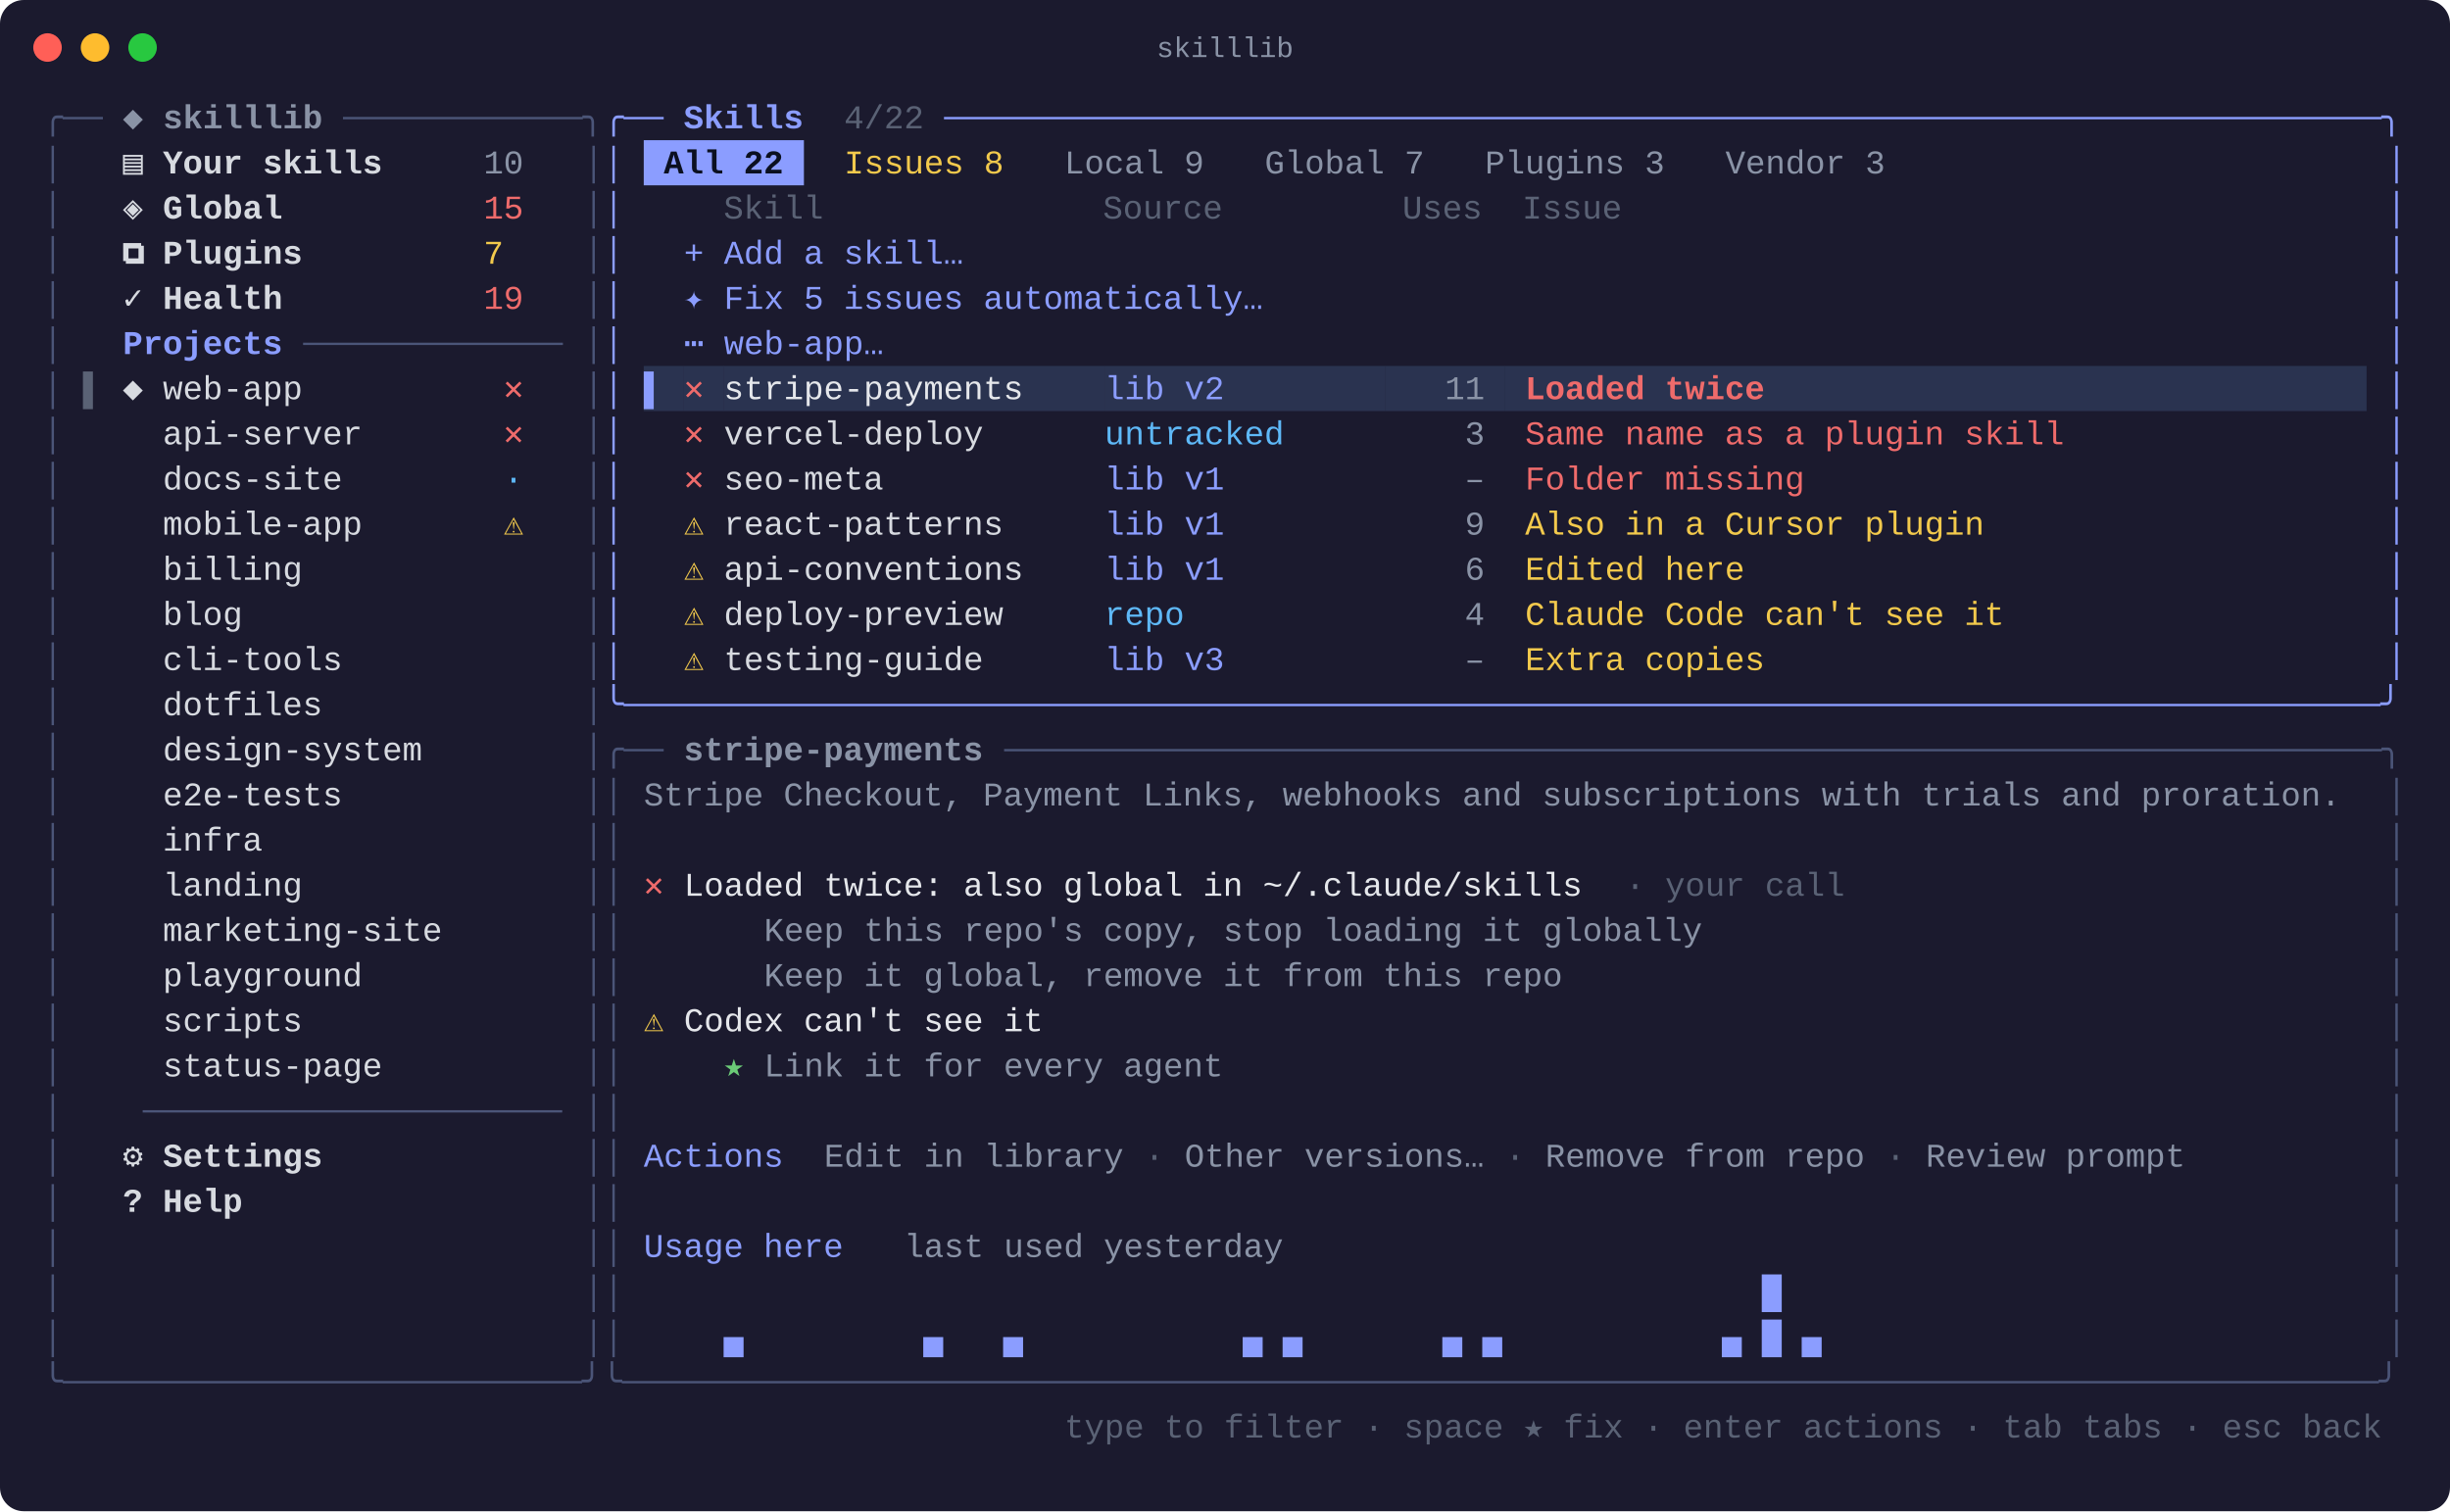
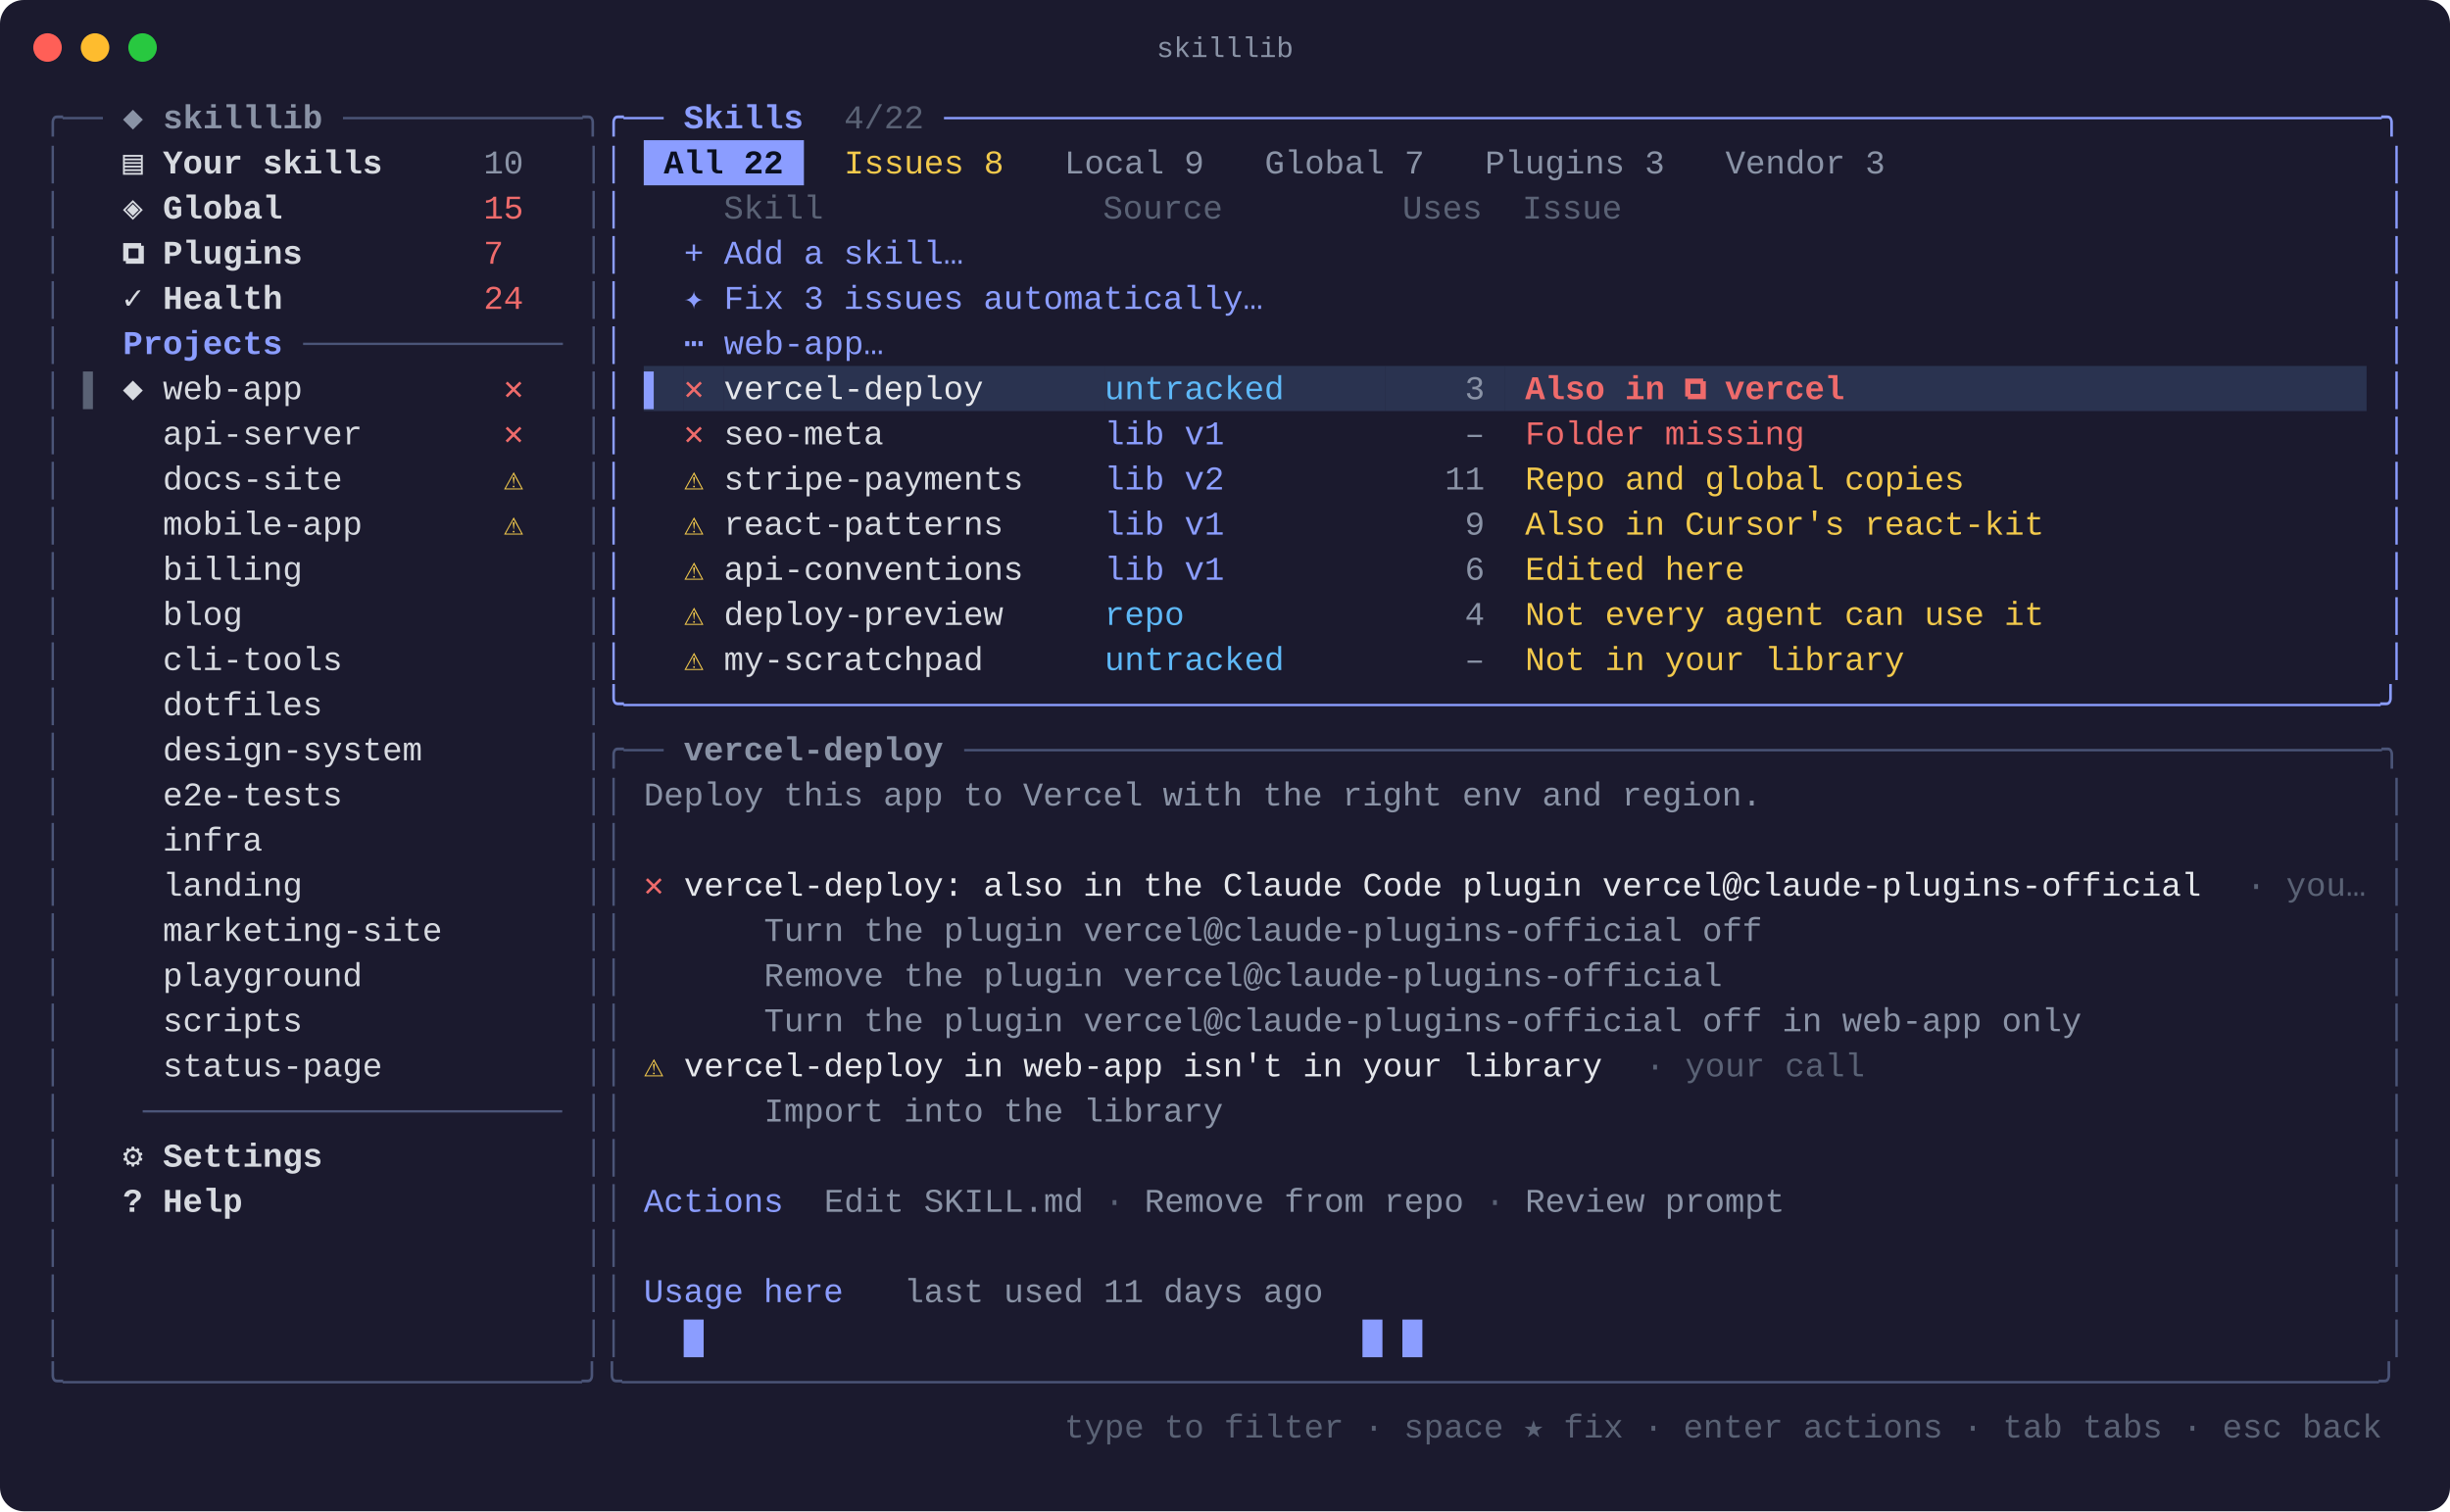
<svg xmlns="http://www.w3.org/2000/svg" width="1031" height="636" viewBox="0 0 1031 636" font-family="SFMono-Regular, Menlo, Consolas, 'Liberation Mono', monospace" font-size="14">
  <rect width="1031" height="636" rx="10" fill="#1b1a2e" />
  <circle cx="20" cy="20" r="6" fill="#ff5f57" />
  <circle cx="40" cy="20" r="6" fill="#febc2e" />
  <circle cx="60" cy="20" r="6" fill="#28c840" />
  <text x="515.5" y="24" fill="#8a93a6" font-size="12" text-anchor="middle">skilllib</text>
  <text x="18.0" y="54.0" fill="#4b5578" xml:space="preserve" textLength="25.3" lengthAdjust="spacingAndGlyphs">╭──</text>
  <text x="43.3" y="54.0" fill="#8a93a6" font-weight="bold" xml:space="preserve" textLength="101.2" lengthAdjust="spacingAndGlyphs"> ◆ skilllib </text>
  <text x="144.4" y="54.0" fill="#4b5578" xml:space="preserve" textLength="109.6" lengthAdjust="spacingAndGlyphs">────────────╮</text>
  <text x="254.0" y="54.0" fill="#8b9dff" xml:space="preserve" textLength="25.3" lengthAdjust="spacingAndGlyphs">╭──</text>
  <text x="279.3" y="54.0" fill="#8b9dff" font-weight="bold" xml:space="preserve" textLength="67.4" lengthAdjust="spacingAndGlyphs"> Skills </text>
  <text x="346.8" y="54.0" fill="#5a6275" xml:space="preserve" textLength="50.6" lengthAdjust="spacingAndGlyphs"> 4/22 </text>
  <text x="397.3" y="54.0" fill="#8b9dff" xml:space="preserve" textLength="615.4" lengthAdjust="spacingAndGlyphs">────────────────────────────────────────────────────────────────────────╮</text>
  <text x="18.0" y="73.0" fill="#4b5578" xml:space="preserve" textLength="8.4" lengthAdjust="spacingAndGlyphs">│</text>
  <text x="51.7" y="73.0" fill="#d7dae0" font-weight="bold" xml:space="preserve" textLength="151.7" lengthAdjust="spacingAndGlyphs">▤ Your skills     </text>
  <text x="203.5" y="73.0" fill="#8a93a6" xml:space="preserve" textLength="33.7" lengthAdjust="spacingAndGlyphs">10  </text>
  <text x="245.6" y="73.0" fill="#4b5578" xml:space="preserve" textLength="8.4" lengthAdjust="spacingAndGlyphs">│</text>
  <text x="254.0" y="73.0" fill="#8b9dff" xml:space="preserve" textLength="8.4" lengthAdjust="spacingAndGlyphs">│</text>
  <rect x="270.9" y="59.0" width="67.4" height="19" fill="#8b9dff" />
  <text x="270.9" y="73.0" fill="#0b1020" font-weight="bold" xml:space="preserve" textLength="67.4" lengthAdjust="spacingAndGlyphs"> All 22 </text>
  <text x="346.8" y="73.0" fill="#f2c94c" xml:space="preserve" textLength="84.3" lengthAdjust="spacingAndGlyphs"> Issues 8 </text>
  <text x="439.5" y="73.0" fill="#8a93a6" xml:space="preserve" textLength="75.9" lengthAdjust="spacingAndGlyphs"> Local 9 </text>
  <text x="523.8" y="73.0" fill="#8a93a6" xml:space="preserve" textLength="84.3" lengthAdjust="spacingAndGlyphs"> Global 7 </text>
  <text x="616.5" y="73.0" fill="#8a93a6" xml:space="preserve" textLength="92.7" lengthAdjust="spacingAndGlyphs"> Plugins 3 </text>
  <text x="717.7" y="73.0" fill="#8a93a6" xml:space="preserve" textLength="84.3" lengthAdjust="spacingAndGlyphs"> Vendor 3 </text>
  <text x="1004.3" y="73.0" fill="#8b9dff" xml:space="preserve" textLength="8.4" lengthAdjust="spacingAndGlyphs">│</text>
  <text x="18.0" y="92.0" fill="#4b5578" xml:space="preserve" textLength="8.4" lengthAdjust="spacingAndGlyphs">│</text>
  <text x="51.7" y="92.0" fill="#d7dae0" font-weight="bold" xml:space="preserve" textLength="151.7" lengthAdjust="spacingAndGlyphs">◈ Global          </text>
  <text x="203.5" y="92.0" fill="#ef6b6b" xml:space="preserve" textLength="33.7" lengthAdjust="spacingAndGlyphs">15  </text>
  <text x="245.6" y="92.0" fill="#4b5578" xml:space="preserve" textLength="8.4" lengthAdjust="spacingAndGlyphs">│</text>
  <text x="254.0" y="92.0" fill="#8b9dff" xml:space="preserve" textLength="8.4" lengthAdjust="spacingAndGlyphs">│</text>
  <text x="270.9" y="92.0" fill="#5a6275" xml:space="preserve" textLength="725.0" lengthAdjust="spacingAndGlyphs">    Skill              Source         Uses  Issue                                     </text>
  <text x="1004.3" y="92.0" fill="#8b9dff" xml:space="preserve" textLength="8.4" lengthAdjust="spacingAndGlyphs">│</text>
  <text x="18.0" y="111.0" fill="#4b5578" xml:space="preserve" textLength="8.4" lengthAdjust="spacingAndGlyphs">│</text>
  <text x="51.7" y="111.0" fill="#d7dae0" font-weight="bold" xml:space="preserve" textLength="151.7" lengthAdjust="spacingAndGlyphs">⧉ Plugins         </text>
-   <text x="203.5" y="111.0" fill="#f2c94c" xml:space="preserve" textLength="33.7" lengthAdjust="spacingAndGlyphs">7   </text>
+   <text x="203.5" y="111.0" fill="#ef6b6b" xml:space="preserve" textLength="33.7" lengthAdjust="spacingAndGlyphs">7   </text>
  <text x="245.6" y="111.0" fill="#4b5578" xml:space="preserve" textLength="8.4" lengthAdjust="spacingAndGlyphs">│</text>
  <text x="254.0" y="111.0" fill="#8b9dff" xml:space="preserve" textLength="8.4" lengthAdjust="spacingAndGlyphs">│</text>
  <text x="287.8" y="111.0" fill="#8b9dff" xml:space="preserve" textLength="708.1" lengthAdjust="spacingAndGlyphs">+ Add a skill…                                                                      </text>
  <text x="1004.3" y="111.0" fill="#8b9dff" xml:space="preserve" textLength="8.4" lengthAdjust="spacingAndGlyphs">│</text>
  <text x="18.0" y="130.0" fill="#4b5578" xml:space="preserve" textLength="8.4" lengthAdjust="spacingAndGlyphs">│</text>
  <text x="51.7" y="130.0" fill="#d7dae0" font-weight="bold" xml:space="preserve" textLength="151.7" lengthAdjust="spacingAndGlyphs">✓ Health          </text>
-   <text x="203.5" y="130.0" fill="#ef6b6b" xml:space="preserve" textLength="33.7" lengthAdjust="spacingAndGlyphs">19  </text>
+   <text x="203.5" y="130.0" fill="#ef6b6b" xml:space="preserve" textLength="33.7" lengthAdjust="spacingAndGlyphs">24  </text>
  <text x="245.6" y="130.0" fill="#4b5578" xml:space="preserve" textLength="8.4" lengthAdjust="spacingAndGlyphs">│</text>
  <text x="254.0" y="130.0" fill="#8b9dff" xml:space="preserve" textLength="8.4" lengthAdjust="spacingAndGlyphs">│</text>
-   <text x="287.8" y="130.0" fill="#8b9dff" xml:space="preserve" textLength="708.1" lengthAdjust="spacingAndGlyphs">✦ Fix 5 issues automatically…                                                       </text>
+   <text x="287.8" y="130.0" fill="#8b9dff" xml:space="preserve" textLength="708.1" lengthAdjust="spacingAndGlyphs">✦ Fix 3 issues automatically…                                                       </text>
  <text x="1004.3" y="130.0" fill="#8b9dff" xml:space="preserve" textLength="8.4" lengthAdjust="spacingAndGlyphs">│</text>
  <text x="18.0" y="149.0" fill="#4b5578" xml:space="preserve" textLength="8.4" lengthAdjust="spacingAndGlyphs">│</text>
  <text x="34.9" y="149.0" fill="#8b9dff" font-weight="bold" xml:space="preserve" textLength="92.7" lengthAdjust="spacingAndGlyphs">  Projects </text>
  <text x="127.6" y="149.0" fill="#4b5578" xml:space="preserve" textLength="109.6" lengthAdjust="spacingAndGlyphs">─────────────</text>
  <text x="245.6" y="149.0" fill="#4b5578" xml:space="preserve" textLength="8.4" lengthAdjust="spacingAndGlyphs">│</text>
  <text x="254.0" y="149.0" fill="#8b9dff" xml:space="preserve" textLength="8.4" lengthAdjust="spacingAndGlyphs">│</text>
  <text x="287.8" y="149.0" fill="#8b9dff" xml:space="preserve" textLength="708.1" lengthAdjust="spacingAndGlyphs">⋯ web-app…                                                                          </text>
  <text x="1004.3" y="149.0" fill="#8b9dff" xml:space="preserve" textLength="8.4" lengthAdjust="spacingAndGlyphs">│</text>
  <text x="18.0" y="168.0" fill="#4b5578" xml:space="preserve" textLength="8.4" lengthAdjust="spacingAndGlyphs">│</text>
  <text x="34.9" y="168.0" fill="#5a6275" xml:space="preserve" textLength="16.9" lengthAdjust="spacingAndGlyphs">▌ </text>
  <text x="51.7" y="168.0" fill="#d7dae0" xml:space="preserve" textLength="160.2" lengthAdjust="spacingAndGlyphs">◆ web-app          </text>
  <text x="211.9" y="168.0" fill="#ef6b6b" xml:space="preserve" textLength="25.3" lengthAdjust="spacingAndGlyphs">✕  </text>
  <text x="245.6" y="168.0" fill="#4b5578" xml:space="preserve" textLength="8.4" lengthAdjust="spacingAndGlyphs">│</text>
  <text x="254.0" y="168.0" fill="#8b9dff" xml:space="preserve" textLength="8.4" lengthAdjust="spacingAndGlyphs">│</text>
  <rect x="270.9" y="154.0" width="16.9" height="19" fill="#2a3350" />
  <text x="270.9" y="168.0" fill="#8b9dff" xml:space="preserve" textLength="16.9" lengthAdjust="spacingAndGlyphs">▌ </text>
  <rect x="287.8" y="154.0" width="16.9" height="19" fill="#2a3350" />
  <text x="287.8" y="168.0" fill="#ef6b6b" xml:space="preserve" textLength="16.9" lengthAdjust="spacingAndGlyphs">✕ </text>
  <rect x="304.6" y="154.0" width="160.2" height="19" fill="#2a3350" />
-   <text x="304.6" y="168.0" fill="#e5e7eb" xml:space="preserve" textLength="160.2" lengthAdjust="spacingAndGlyphs">stripe-payments    </text>
+   <text x="304.6" y="168.0" fill="#e5e7eb" xml:space="preserve" textLength="160.2" lengthAdjust="spacingAndGlyphs">vercel-deploy      </text>
  <rect x="464.8" y="154.0" width="118.0" height="19" fill="#2a3350" />
-   <text x="464.8" y="168.0" fill="#8b9dff" xml:space="preserve" textLength="118.0" lengthAdjust="spacingAndGlyphs">lib v2        </text>
+   <text x="464.8" y="168.0" fill="#5eb8f7" xml:space="preserve" textLength="118.0" lengthAdjust="spacingAndGlyphs">untracked     </text>
  <rect x="582.8" y="154.0" width="50.6" height="19" fill="#2a3350" />
-   <text x="582.8" y="168.0" fill="#8a93a6" xml:space="preserve" textLength="50.6" lengthAdjust="spacingAndGlyphs">   11 </text>
+   <text x="582.8" y="168.0" fill="#8a93a6" xml:space="preserve" textLength="50.6" lengthAdjust="spacingAndGlyphs">    3 </text>
  <rect x="633.4" y="154.0" width="362.5" height="19" fill="#2a3350" />
-   <text x="633.4" y="168.0" fill="#ef6b6b" font-weight="bold" xml:space="preserve" textLength="362.5" lengthAdjust="spacingAndGlyphs"> Loaded twice                              </text>
+   <text x="633.4" y="168.0" fill="#ef6b6b" font-weight="bold" xml:space="preserve" textLength="362.5" lengthAdjust="spacingAndGlyphs"> Also in ⧉ vercel                          </text>
  <text x="1004.3" y="168.0" fill="#8b9dff" xml:space="preserve" textLength="8.4" lengthAdjust="spacingAndGlyphs">│</text>
  <text x="18.0" y="187.0" fill="#4b5578" xml:space="preserve" textLength="8.4" lengthAdjust="spacingAndGlyphs">│</text>
  <text x="51.7" y="187.0" fill="#d7dae0" xml:space="preserve" textLength="160.2" lengthAdjust="spacingAndGlyphs">  api-server       </text>
  <text x="211.9" y="187.0" fill="#ef6b6b" xml:space="preserve" textLength="25.3" lengthAdjust="spacingAndGlyphs">✕  </text>
  <text x="245.6" y="187.0" fill="#4b5578" xml:space="preserve" textLength="8.4" lengthAdjust="spacingAndGlyphs">│</text>
  <text x="254.0" y="187.0" fill="#8b9dff" xml:space="preserve" textLength="8.4" lengthAdjust="spacingAndGlyphs">│</text>
  <text x="287.8" y="187.0" fill="#ef6b6b" xml:space="preserve" textLength="16.9" lengthAdjust="spacingAndGlyphs">✕ </text>
-   <text x="304.6" y="187.0" fill="#d7dae0" xml:space="preserve" textLength="160.2" lengthAdjust="spacingAndGlyphs">vercel-deploy      </text>
-   <text x="464.8" y="187.0" fill="#5eb8f7" xml:space="preserve" textLength="118.0" lengthAdjust="spacingAndGlyphs">untracked     </text>
-   <text x="582.8" y="187.0" fill="#8a93a6" xml:space="preserve" textLength="50.6" lengthAdjust="spacingAndGlyphs">    3 </text>
-   <text x="633.4" y="187.0" fill="#ef6b6b" xml:space="preserve" textLength="362.5" lengthAdjust="spacingAndGlyphs"> Same name as a plugin skill               </text>
+   <text x="304.6" y="187.0" fill="#d7dae0" xml:space="preserve" textLength="160.2" lengthAdjust="spacingAndGlyphs">seo-meta           </text>
+   <text x="464.8" y="187.0" fill="#8b9dff" xml:space="preserve" textLength="118.0" lengthAdjust="spacingAndGlyphs">lib v1        </text>
+   <text x="582.8" y="187.0" fill="#8a93a6" xml:space="preserve" textLength="50.6" lengthAdjust="spacingAndGlyphs">    – </text>
+   <text x="633.4" y="187.0" fill="#ef6b6b" xml:space="preserve" textLength="362.5" lengthAdjust="spacingAndGlyphs"> Folder missing                            </text>
  <text x="1004.3" y="187.0" fill="#8b9dff" xml:space="preserve" textLength="8.4" lengthAdjust="spacingAndGlyphs">│</text>
  <text x="18.0" y="206.0" fill="#4b5578" xml:space="preserve" textLength="8.4" lengthAdjust="spacingAndGlyphs">│</text>
  <text x="51.7" y="206.0" fill="#d7dae0" xml:space="preserve" textLength="160.2" lengthAdjust="spacingAndGlyphs">  docs-site        </text>
-   <text x="211.9" y="206.0" fill="#5eb8f7" xml:space="preserve" textLength="25.3" lengthAdjust="spacingAndGlyphs">·  </text>
+   <text x="211.9" y="206.0" fill="#f2c94c" xml:space="preserve" textLength="25.3" lengthAdjust="spacingAndGlyphs">⚠  </text>
  <text x="245.6" y="206.0" fill="#4b5578" xml:space="preserve" textLength="8.4" lengthAdjust="spacingAndGlyphs">│</text>
  <text x="254.0" y="206.0" fill="#8b9dff" xml:space="preserve" textLength="8.4" lengthAdjust="spacingAndGlyphs">│</text>
-   <text x="287.8" y="206.0" fill="#ef6b6b" xml:space="preserve" textLength="16.9" lengthAdjust="spacingAndGlyphs">✕ </text>
-   <text x="304.6" y="206.0" fill="#d7dae0" xml:space="preserve" textLength="160.2" lengthAdjust="spacingAndGlyphs">seo-meta           </text>
-   <text x="464.8" y="206.0" fill="#8b9dff" xml:space="preserve" textLength="118.0" lengthAdjust="spacingAndGlyphs">lib v1        </text>
-   <text x="582.8" y="206.0" fill="#8a93a6" xml:space="preserve" textLength="50.6" lengthAdjust="spacingAndGlyphs">    – </text>
-   <text x="633.4" y="206.0" fill="#ef6b6b" xml:space="preserve" textLength="362.5" lengthAdjust="spacingAndGlyphs"> Folder missing                            </text>
+   <text x="287.8" y="206.0" fill="#f2c94c" xml:space="preserve" textLength="16.9" lengthAdjust="spacingAndGlyphs">⚠ </text>
+   <text x="304.6" y="206.0" fill="#d7dae0" xml:space="preserve" textLength="160.2" lengthAdjust="spacingAndGlyphs">stripe-payments    </text>
+   <text x="464.8" y="206.0" fill="#8b9dff" xml:space="preserve" textLength="118.0" lengthAdjust="spacingAndGlyphs">lib v2        </text>
+   <text x="582.8" y="206.0" fill="#8a93a6" xml:space="preserve" textLength="50.6" lengthAdjust="spacingAndGlyphs">   11 </text>
+   <text x="633.4" y="206.0" fill="#f2c94c" xml:space="preserve" textLength="362.5" lengthAdjust="spacingAndGlyphs"> Repo and global copies                    </text>
  <text x="1004.3" y="206.0" fill="#8b9dff" xml:space="preserve" textLength="8.4" lengthAdjust="spacingAndGlyphs">│</text>
  <text x="18.0" y="225.0" fill="#4b5578" xml:space="preserve" textLength="8.4" lengthAdjust="spacingAndGlyphs">│</text>
  <text x="51.7" y="225.0" fill="#d7dae0" xml:space="preserve" textLength="160.2" lengthAdjust="spacingAndGlyphs">  mobile-app       </text>
  <text x="211.9" y="225.0" fill="#f2c94c" xml:space="preserve" textLength="25.3" lengthAdjust="spacingAndGlyphs">⚠  </text>
  <text x="245.6" y="225.0" fill="#4b5578" xml:space="preserve" textLength="8.4" lengthAdjust="spacingAndGlyphs">│</text>
  <text x="254.0" y="225.0" fill="#8b9dff" xml:space="preserve" textLength="8.4" lengthAdjust="spacingAndGlyphs">│</text>
  <text x="287.8" y="225.0" fill="#f2c94c" xml:space="preserve" textLength="16.9" lengthAdjust="spacingAndGlyphs">⚠ </text>
  <text x="304.6" y="225.0" fill="#d7dae0" xml:space="preserve" textLength="160.2" lengthAdjust="spacingAndGlyphs">react-patterns     </text>
  <text x="464.8" y="225.0" fill="#8b9dff" xml:space="preserve" textLength="118.0" lengthAdjust="spacingAndGlyphs">lib v1        </text>
  <text x="582.8" y="225.0" fill="#8a93a6" xml:space="preserve" textLength="50.6" lengthAdjust="spacingAndGlyphs">    9 </text>
-   <text x="633.4" y="225.0" fill="#f2c94c" xml:space="preserve" textLength="362.5" lengthAdjust="spacingAndGlyphs"> Also in a Cursor plugin                   </text>
+   <text x="633.4" y="225.0" fill="#f2c94c" xml:space="preserve" textLength="362.5" lengthAdjust="spacingAndGlyphs"> Also in Cursor's react-kit                </text>
  <text x="1004.3" y="225.0" fill="#8b9dff" xml:space="preserve" textLength="8.4" lengthAdjust="spacingAndGlyphs">│</text>
  <text x="18.0" y="244.0" fill="#4b5578" xml:space="preserve" textLength="8.4" lengthAdjust="spacingAndGlyphs">│</text>
  <text x="51.7" y="244.0" fill="#d7dae0" xml:space="preserve" textLength="193.9" lengthAdjust="spacingAndGlyphs">  billing              </text>
  <text x="245.6" y="244.0" fill="#4b5578" xml:space="preserve" textLength="8.4" lengthAdjust="spacingAndGlyphs">│</text>
  <text x="254.0" y="244.0" fill="#8b9dff" xml:space="preserve" textLength="8.4" lengthAdjust="spacingAndGlyphs">│</text>
  <text x="287.8" y="244.0" fill="#f2c94c" xml:space="preserve" textLength="16.9" lengthAdjust="spacingAndGlyphs">⚠ </text>
  <text x="304.6" y="244.0" fill="#d7dae0" xml:space="preserve" textLength="160.2" lengthAdjust="spacingAndGlyphs">api-conventions    </text>
  <text x="464.8" y="244.0" fill="#8b9dff" xml:space="preserve" textLength="118.0" lengthAdjust="spacingAndGlyphs">lib v1        </text>
  <text x="582.8" y="244.0" fill="#8a93a6" xml:space="preserve" textLength="50.6" lengthAdjust="spacingAndGlyphs">    6 </text>
  <text x="633.4" y="244.0" fill="#f2c94c" xml:space="preserve" textLength="362.5" lengthAdjust="spacingAndGlyphs"> Edited here                               </text>
  <text x="1004.3" y="244.0" fill="#8b9dff" xml:space="preserve" textLength="8.4" lengthAdjust="spacingAndGlyphs">│</text>
  <text x="18.0" y="263.0" fill="#4b5578" xml:space="preserve" textLength="8.4" lengthAdjust="spacingAndGlyphs">│</text>
  <text x="51.7" y="263.0" fill="#d7dae0" xml:space="preserve" textLength="193.9" lengthAdjust="spacingAndGlyphs">  blog                 </text>
  <text x="245.6" y="263.0" fill="#4b5578" xml:space="preserve" textLength="8.4" lengthAdjust="spacingAndGlyphs">│</text>
  <text x="254.0" y="263.0" fill="#8b9dff" xml:space="preserve" textLength="8.4" lengthAdjust="spacingAndGlyphs">│</text>
  <text x="287.8" y="263.0" fill="#f2c94c" xml:space="preserve" textLength="16.9" lengthAdjust="spacingAndGlyphs">⚠ </text>
  <text x="304.6" y="263.0" fill="#d7dae0" xml:space="preserve" textLength="160.2" lengthAdjust="spacingAndGlyphs">deploy-preview     </text>
  <text x="464.8" y="263.0" fill="#5eb8f7" xml:space="preserve" textLength="118.0" lengthAdjust="spacingAndGlyphs">repo          </text>
  <text x="582.8" y="263.0" fill="#8a93a6" xml:space="preserve" textLength="50.6" lengthAdjust="spacingAndGlyphs">    4 </text>
-   <text x="633.4" y="263.0" fill="#f2c94c" xml:space="preserve" textLength="362.5" lengthAdjust="spacingAndGlyphs"> Claude Code can't see it                  </text>
+   <text x="633.4" y="263.0" fill="#f2c94c" xml:space="preserve" textLength="362.5" lengthAdjust="spacingAndGlyphs"> Not every agent can use it                </text>
  <text x="1004.3" y="263.0" fill="#8b9dff" xml:space="preserve" textLength="8.4" lengthAdjust="spacingAndGlyphs">│</text>
  <text x="18.0" y="282.0" fill="#4b5578" xml:space="preserve" textLength="8.4" lengthAdjust="spacingAndGlyphs">│</text>
  <text x="51.7" y="282.0" fill="#d7dae0" xml:space="preserve" textLength="193.9" lengthAdjust="spacingAndGlyphs">  cli-tools            </text>
  <text x="245.6" y="282.0" fill="#4b5578" xml:space="preserve" textLength="8.4" lengthAdjust="spacingAndGlyphs">│</text>
  <text x="254.0" y="282.0" fill="#8b9dff" xml:space="preserve" textLength="8.4" lengthAdjust="spacingAndGlyphs">│</text>
  <text x="287.8" y="282.0" fill="#f2c94c" xml:space="preserve" textLength="16.9" lengthAdjust="spacingAndGlyphs">⚠ </text>
-   <text x="304.6" y="282.0" fill="#d7dae0" xml:space="preserve" textLength="160.2" lengthAdjust="spacingAndGlyphs">testing-guide      </text>
-   <text x="464.8" y="282.0" fill="#8b9dff" xml:space="preserve" textLength="118.0" lengthAdjust="spacingAndGlyphs">lib v3        </text>
+   <text x="304.6" y="282.0" fill="#d7dae0" xml:space="preserve" textLength="160.2" lengthAdjust="spacingAndGlyphs">my-scratchpad      </text>
+   <text x="464.8" y="282.0" fill="#5eb8f7" xml:space="preserve" textLength="118.0" lengthAdjust="spacingAndGlyphs">untracked     </text>
  <text x="582.8" y="282.0" fill="#8a93a6" xml:space="preserve" textLength="50.6" lengthAdjust="spacingAndGlyphs">    – </text>
-   <text x="633.4" y="282.0" fill="#f2c94c" xml:space="preserve" textLength="362.5" lengthAdjust="spacingAndGlyphs"> Extra copies                              </text>
+   <text x="633.4" y="282.0" fill="#f2c94c" xml:space="preserve" textLength="362.5" lengthAdjust="spacingAndGlyphs"> Not in your library                       </text>
  <text x="1004.3" y="282.0" fill="#8b9dff" xml:space="preserve" textLength="8.4" lengthAdjust="spacingAndGlyphs">│</text>
  <text x="18.0" y="301.0" fill="#4b5578" xml:space="preserve" textLength="8.4" lengthAdjust="spacingAndGlyphs">│</text>
  <text x="51.7" y="301.0" fill="#d7dae0" xml:space="preserve" textLength="193.9" lengthAdjust="spacingAndGlyphs">  dotfiles             </text>
  <text x="245.6" y="301.0" fill="#4b5578" xml:space="preserve" textLength="8.4" lengthAdjust="spacingAndGlyphs">│</text>
  <text x="254.0" y="301.0" fill="#8b9dff" xml:space="preserve" textLength="758.7" lengthAdjust="spacingAndGlyphs">╰────────────────────────────────────────────────────────────────────────────────────────╯</text>
  <text x="18.0" y="320.0" fill="#4b5578" xml:space="preserve" textLength="8.4" lengthAdjust="spacingAndGlyphs">│</text>
  <text x="51.7" y="320.0" fill="#d7dae0" xml:space="preserve" textLength="193.9" lengthAdjust="spacingAndGlyphs">  design-system        </text>
  <text x="245.6" y="320.0" fill="#4b5578" xml:space="preserve" textLength="33.7" lengthAdjust="spacingAndGlyphs">│╭──</text>
-   <text x="279.3" y="320.0" fill="#8a93a6" font-weight="bold" xml:space="preserve" textLength="143.3" lengthAdjust="spacingAndGlyphs"> stripe-payments </text>
-   <text x="422.6" y="320.0" fill="#4b5578" xml:space="preserve" textLength="590.1" lengthAdjust="spacingAndGlyphs">─────────────────────────────────────────────────────────────────────╮</text>
+   <text x="279.3" y="320.0" fill="#8a93a6" font-weight="bold" xml:space="preserve" textLength="126.4" lengthAdjust="spacingAndGlyphs"> vercel-deploy </text>
+   <text x="405.8" y="320.0" fill="#4b5578" xml:space="preserve" textLength="607.0" lengthAdjust="spacingAndGlyphs">───────────────────────────────────────────────────────────────────────╮</text>
  <text x="18.0" y="339.0" fill="#4b5578" xml:space="preserve" textLength="8.4" lengthAdjust="spacingAndGlyphs">│</text>
  <text x="51.7" y="339.0" fill="#d7dae0" xml:space="preserve" textLength="193.9" lengthAdjust="spacingAndGlyphs">  e2e-tests            </text>
  <text x="245.6" y="339.0" fill="#4b5578" xml:space="preserve" textLength="16.9" lengthAdjust="spacingAndGlyphs">││</text>
-   <text x="270.9" y="339.0" fill="#8a93a6" xml:space="preserve" textLength="716.5" lengthAdjust="spacingAndGlyphs">Stripe Checkout, Payment Links, webhooks and subscriptions with trials and proration.</text>
+   <text x="270.9" y="339.0" fill="#8a93a6" xml:space="preserve" textLength="472.1" lengthAdjust="spacingAndGlyphs">Deploy this app to Vercel with the right env and region.</text>
  <text x="1004.3" y="339.0" fill="#4b5578" xml:space="preserve" textLength="8.4" lengthAdjust="spacingAndGlyphs">│</text>
  <text x="18.0" y="358.0" fill="#4b5578" xml:space="preserve" textLength="8.4" lengthAdjust="spacingAndGlyphs">│</text>
  <text x="51.7" y="358.0" fill="#d7dae0" xml:space="preserve" textLength="193.9" lengthAdjust="spacingAndGlyphs">  infra                </text>
  <text x="245.6" y="358.0" fill="#4b5578" xml:space="preserve" textLength="16.9" lengthAdjust="spacingAndGlyphs">││</text>
  <text x="1004.3" y="358.0" fill="#4b5578" xml:space="preserve" textLength="8.4" lengthAdjust="spacingAndGlyphs">│</text>
  <text x="18.0" y="377.0" fill="#4b5578" xml:space="preserve" textLength="8.4" lengthAdjust="spacingAndGlyphs">│</text>
  <text x="51.7" y="377.0" fill="#d7dae0" xml:space="preserve" textLength="193.9" lengthAdjust="spacingAndGlyphs">  landing              </text>
  <text x="245.6" y="377.0" fill="#4b5578" xml:space="preserve" textLength="16.9" lengthAdjust="spacingAndGlyphs">││</text>
  <text x="270.9" y="377.0" fill="#ef6b6b" xml:space="preserve" textLength="16.9" lengthAdjust="spacingAndGlyphs">✕ </text>
-   <text x="287.8" y="377.0" fill="#e5e7eb" xml:space="preserve" textLength="379.3" lengthAdjust="spacingAndGlyphs">Loaded twice: also global in ~/.claude/skills</text>
-   <text x="667.1" y="377.0" fill="#5a6275" xml:space="preserve" textLength="109.6" lengthAdjust="spacingAndGlyphs">  · your call</text>
+   <text x="287.8" y="377.0" fill="#e5e7eb" xml:space="preserve" textLength="640.7" lengthAdjust="spacingAndGlyphs">vercel-deploy: also in the Claude Code plugin vercel@claude-plugins-official</text>
+   <text x="928.4" y="377.0" fill="#5a6275" xml:space="preserve" textLength="67.4" lengthAdjust="spacingAndGlyphs">  · you…</text>
  <text x="1004.3" y="377.0" fill="#4b5578" xml:space="preserve" textLength="8.4" lengthAdjust="spacingAndGlyphs">│</text>
  <text x="18.0" y="396.0" fill="#4b5578" xml:space="preserve" textLength="8.4" lengthAdjust="spacingAndGlyphs">│</text>
  <text x="51.7" y="396.0" fill="#d7dae0" xml:space="preserve" textLength="193.9" lengthAdjust="spacingAndGlyphs">  marketing-site       </text>
  <text x="245.6" y="396.0" fill="#4b5578" xml:space="preserve" textLength="16.9" lengthAdjust="spacingAndGlyphs">││</text>
-   <text x="321.5" y="396.0" fill="#8a93a6" xml:space="preserve" textLength="396.2" lengthAdjust="spacingAndGlyphs">Keep this repo's copy, stop loading it globally</text>
+   <text x="321.5" y="396.0" fill="#8a93a6" xml:space="preserve" textLength="421.5" lengthAdjust="spacingAndGlyphs">Turn the plugin vercel@claude-plugins-official off</text>
  <text x="1004.3" y="396.0" fill="#4b5578" xml:space="preserve" textLength="8.4" lengthAdjust="spacingAndGlyphs">│</text>
  <text x="18.0" y="415.0" fill="#4b5578" xml:space="preserve" textLength="8.4" lengthAdjust="spacingAndGlyphs">│</text>
  <text x="51.7" y="415.0" fill="#d7dae0" xml:space="preserve" textLength="193.9" lengthAdjust="spacingAndGlyphs">  playground           </text>
  <text x="245.6" y="415.0" fill="#4b5578" xml:space="preserve" textLength="16.9" lengthAdjust="spacingAndGlyphs">││</text>
-   <text x="321.5" y="415.0" fill="#8a93a6" xml:space="preserve" textLength="337.2" lengthAdjust="spacingAndGlyphs">Keep it global, remove it from this repo</text>
+   <text x="321.5" y="415.0" fill="#8a93a6" xml:space="preserve" textLength="404.6" lengthAdjust="spacingAndGlyphs">Remove the plugin vercel@claude-plugins-official</text>
  <text x="1004.3" y="415.0" fill="#4b5578" xml:space="preserve" textLength="8.4" lengthAdjust="spacingAndGlyphs">│</text>
  <text x="18.0" y="434.0" fill="#4b5578" xml:space="preserve" textLength="8.4" lengthAdjust="spacingAndGlyphs">│</text>
  <text x="51.7" y="434.0" fill="#d7dae0" xml:space="preserve" textLength="193.9" lengthAdjust="spacingAndGlyphs">  scripts              </text>
  <text x="245.6" y="434.0" fill="#4b5578" xml:space="preserve" textLength="16.9" lengthAdjust="spacingAndGlyphs">││</text>
-   <text x="270.9" y="434.0" fill="#f2c94c" xml:space="preserve" textLength="16.9" lengthAdjust="spacingAndGlyphs">⚠ </text>
-   <text x="287.8" y="434.0" fill="#e5e7eb" xml:space="preserve" textLength="151.7" lengthAdjust="spacingAndGlyphs">Codex can't see it</text>
+   <text x="321.5" y="434.0" fill="#8a93a6" xml:space="preserve" textLength="556.4" lengthAdjust="spacingAndGlyphs">Turn the plugin vercel@claude-plugins-official off in web-app only</text>
  <text x="1004.3" y="434.0" fill="#4b5578" xml:space="preserve" textLength="8.4" lengthAdjust="spacingAndGlyphs">│</text>
  <text x="18.0" y="453.0" fill="#4b5578" xml:space="preserve" textLength="8.4" lengthAdjust="spacingAndGlyphs">│</text>
  <text x="51.7" y="453.0" fill="#d7dae0" xml:space="preserve" textLength="193.9" lengthAdjust="spacingAndGlyphs">  status-page          </text>
  <text x="245.6" y="453.0" fill="#4b5578" xml:space="preserve" textLength="16.9" lengthAdjust="spacingAndGlyphs">││</text>
-   <text x="304.6" y="453.0" fill="#6bcb77" xml:space="preserve" textLength="16.9" lengthAdjust="spacingAndGlyphs">★ </text>
-   <text x="321.5" y="453.0" fill="#8a93a6" xml:space="preserve" textLength="193.9" lengthAdjust="spacingAndGlyphs">Link it for every agent</text>
+   <text x="270.9" y="453.0" fill="#f2c94c" xml:space="preserve" textLength="16.9" lengthAdjust="spacingAndGlyphs">⚠ </text>
+   <text x="287.8" y="453.0" fill="#e5e7eb" xml:space="preserve" textLength="387.8" lengthAdjust="spacingAndGlyphs">vercel-deploy in web-app isn't in your library</text>
+   <text x="675.5" y="453.0" fill="#5a6275" xml:space="preserve" textLength="109.6" lengthAdjust="spacingAndGlyphs">  · your call</text>
  <text x="1004.3" y="453.0" fill="#4b5578" xml:space="preserve" textLength="8.4" lengthAdjust="spacingAndGlyphs">│</text>
  <text x="18.0" y="472.0" fill="#4b5578" xml:space="preserve" textLength="8.4" lengthAdjust="spacingAndGlyphs">│</text>
  <text x="60.1" y="472.0" fill="#4b5578" xml:space="preserve" textLength="177.0" lengthAdjust="spacingAndGlyphs">─────────────────────</text>
  <text x="245.6" y="472.0" fill="#4b5578" xml:space="preserve" textLength="16.9" lengthAdjust="spacingAndGlyphs">││</text>
+   <text x="321.5" y="472.0" fill="#8a93a6" xml:space="preserve" textLength="193.9" lengthAdjust="spacingAndGlyphs">Import into the library</text>
  <text x="1004.3" y="472.0" fill="#4b5578" xml:space="preserve" textLength="8.4" lengthAdjust="spacingAndGlyphs">│</text>
  <text x="18.0" y="491.0" fill="#4b5578" xml:space="preserve" textLength="8.4" lengthAdjust="spacingAndGlyphs">│</text>
  <text x="51.7" y="491.0" fill="#d7dae0" font-weight="bold" xml:space="preserve" textLength="185.5" lengthAdjust="spacingAndGlyphs">⚙ Settings            </text>
  <text x="245.6" y="491.0" fill="#4b5578" xml:space="preserve" textLength="16.9" lengthAdjust="spacingAndGlyphs">││</text>
-   <text x="270.9" y="491.0" fill="#8b9dff" xml:space="preserve" textLength="75.9" lengthAdjust="spacingAndGlyphs">Actions  </text>
-   <text x="346.8" y="491.0" fill="#8a93a6" xml:space="preserve" textLength="126.4" lengthAdjust="spacingAndGlyphs">Edit in library</text>
-   <text x="473.2" y="491.0" fill="#5a6275" xml:space="preserve" textLength="25.3" lengthAdjust="spacingAndGlyphs"> · </text>
-   <text x="498.5" y="491.0" fill="#8a93a6" xml:space="preserve" textLength="126.4" lengthAdjust="spacingAndGlyphs">Other versions…</text>
-   <text x="625.0" y="491.0" fill="#5a6275" xml:space="preserve" textLength="25.3" lengthAdjust="spacingAndGlyphs"> · </text>
-   <text x="650.3" y="491.0" fill="#8a93a6" xml:space="preserve" textLength="134.9" lengthAdjust="spacingAndGlyphs">Remove from repo</text>
-   <text x="785.1" y="491.0" fill="#5a6275" xml:space="preserve" textLength="25.3" lengthAdjust="spacingAndGlyphs"> · </text>
-   <text x="810.4" y="491.0" fill="#8a93a6" xml:space="preserve" textLength="109.6" lengthAdjust="spacingAndGlyphs">Review prompt</text>
  <text x="1004.3" y="491.0" fill="#4b5578" xml:space="preserve" textLength="8.4" lengthAdjust="spacingAndGlyphs">│</text>
  <text x="18.0" y="510.0" fill="#4b5578" xml:space="preserve" textLength="8.4" lengthAdjust="spacingAndGlyphs">│</text>
  <text x="51.7" y="510.0" fill="#d7dae0" font-weight="bold" xml:space="preserve" textLength="185.5" lengthAdjust="spacingAndGlyphs">? Help                </text>
  <text x="245.6" y="510.0" fill="#4b5578" xml:space="preserve" textLength="16.9" lengthAdjust="spacingAndGlyphs">││</text>
+   <text x="270.9" y="510.0" fill="#8b9dff" xml:space="preserve" textLength="75.9" lengthAdjust="spacingAndGlyphs">Actions  </text>
+   <text x="346.8" y="510.0" fill="#8a93a6" xml:space="preserve" textLength="109.6" lengthAdjust="spacingAndGlyphs">Edit SKILL.md</text>
+   <text x="456.4" y="510.0" fill="#5a6275" xml:space="preserve" textLength="25.3" lengthAdjust="spacingAndGlyphs"> · </text>
+   <text x="481.6" y="510.0" fill="#8a93a6" xml:space="preserve" textLength="134.9" lengthAdjust="spacingAndGlyphs">Remove from repo</text>
+   <text x="616.5" y="510.0" fill="#5a6275" xml:space="preserve" textLength="25.3" lengthAdjust="spacingAndGlyphs"> · </text>
+   <text x="641.8" y="510.0" fill="#8a93a6" xml:space="preserve" textLength="109.6" lengthAdjust="spacingAndGlyphs">Review prompt</text>
  <text x="1004.3" y="510.0" fill="#4b5578" xml:space="preserve" textLength="8.4" lengthAdjust="spacingAndGlyphs">│</text>
  <text x="18.0" y="529.0" fill="#4b5578" xml:space="preserve" textLength="8.4" lengthAdjust="spacingAndGlyphs">│</text>
  <text x="245.6" y="529.0" fill="#4b5578" xml:space="preserve" textLength="16.9" lengthAdjust="spacingAndGlyphs">││</text>
-   <text x="270.9" y="529.0" fill="#8b9dff" xml:space="preserve" textLength="84.3" lengthAdjust="spacingAndGlyphs">Usage here</text>
-   <text x="355.2" y="529.0" fill="#8a93a6" xml:space="preserve" textLength="185.5" lengthAdjust="spacingAndGlyphs">   last used yesterday</text>
  <text x="1004.3" y="529.0" fill="#4b5578" xml:space="preserve" textLength="8.4" lengthAdjust="spacingAndGlyphs">│</text>
  <text x="18.0" y="548.0" fill="#4b5578" xml:space="preserve" textLength="8.4" lengthAdjust="spacingAndGlyphs">│</text>
  <text x="245.6" y="548.0" fill="#4b5578" xml:space="preserve" textLength="16.9" lengthAdjust="spacingAndGlyphs">││</text>
-   <text x="270.9" y="548.0" fill="#8b9dff" xml:space="preserve" textLength="522.7" lengthAdjust="spacingAndGlyphs">                                                        █     </text>
+   <text x="270.9" y="548.0" fill="#8b9dff" xml:space="preserve" textLength="84.3" lengthAdjust="spacingAndGlyphs">Usage here</text>
+   <text x="355.2" y="548.0" fill="#8a93a6" xml:space="preserve" textLength="202.3" lengthAdjust="spacingAndGlyphs">   last used 11 days ago</text>
  <text x="1004.3" y="548.0" fill="#4b5578" xml:space="preserve" textLength="8.4" lengthAdjust="spacingAndGlyphs">│</text>
  <text x="18.0" y="567.0" fill="#4b5578" xml:space="preserve" textLength="8.4" lengthAdjust="spacingAndGlyphs">│</text>
  <text x="245.6" y="567.0" fill="#4b5578" xml:space="preserve" textLength="16.9" lengthAdjust="spacingAndGlyphs">││</text>
-   <text x="270.9" y="567.0" fill="#8b9dff" xml:space="preserve" textLength="522.7" lengthAdjust="spacingAndGlyphs">    ▄         ▄   ▄           ▄ ▄       ▄ ▄           ▄ █ ▄   </text>
+   <text x="270.9" y="567.0" fill="#8b9dff" xml:space="preserve" textLength="522.7" lengthAdjust="spacingAndGlyphs">  █                                 █ █                       </text>
  <text x="1004.3" y="567.0" fill="#4b5578" xml:space="preserve" textLength="8.4" lengthAdjust="spacingAndGlyphs">│</text>
  <text x="18.0" y="586.0" fill="#4b5578" xml:space="preserve" textLength="994.7" lengthAdjust="spacingAndGlyphs">╰──────────────────────────╯╰────────────────────────────────────────────────────────────────────────────────────────╯</text>
  <text x="447.9" y="605.0" fill="#5a6275" xml:space="preserve" textLength="564.8" lengthAdjust="spacingAndGlyphs">type to filter · space ★ fix · enter actions · tab tabs · esc back </text>
</svg>
